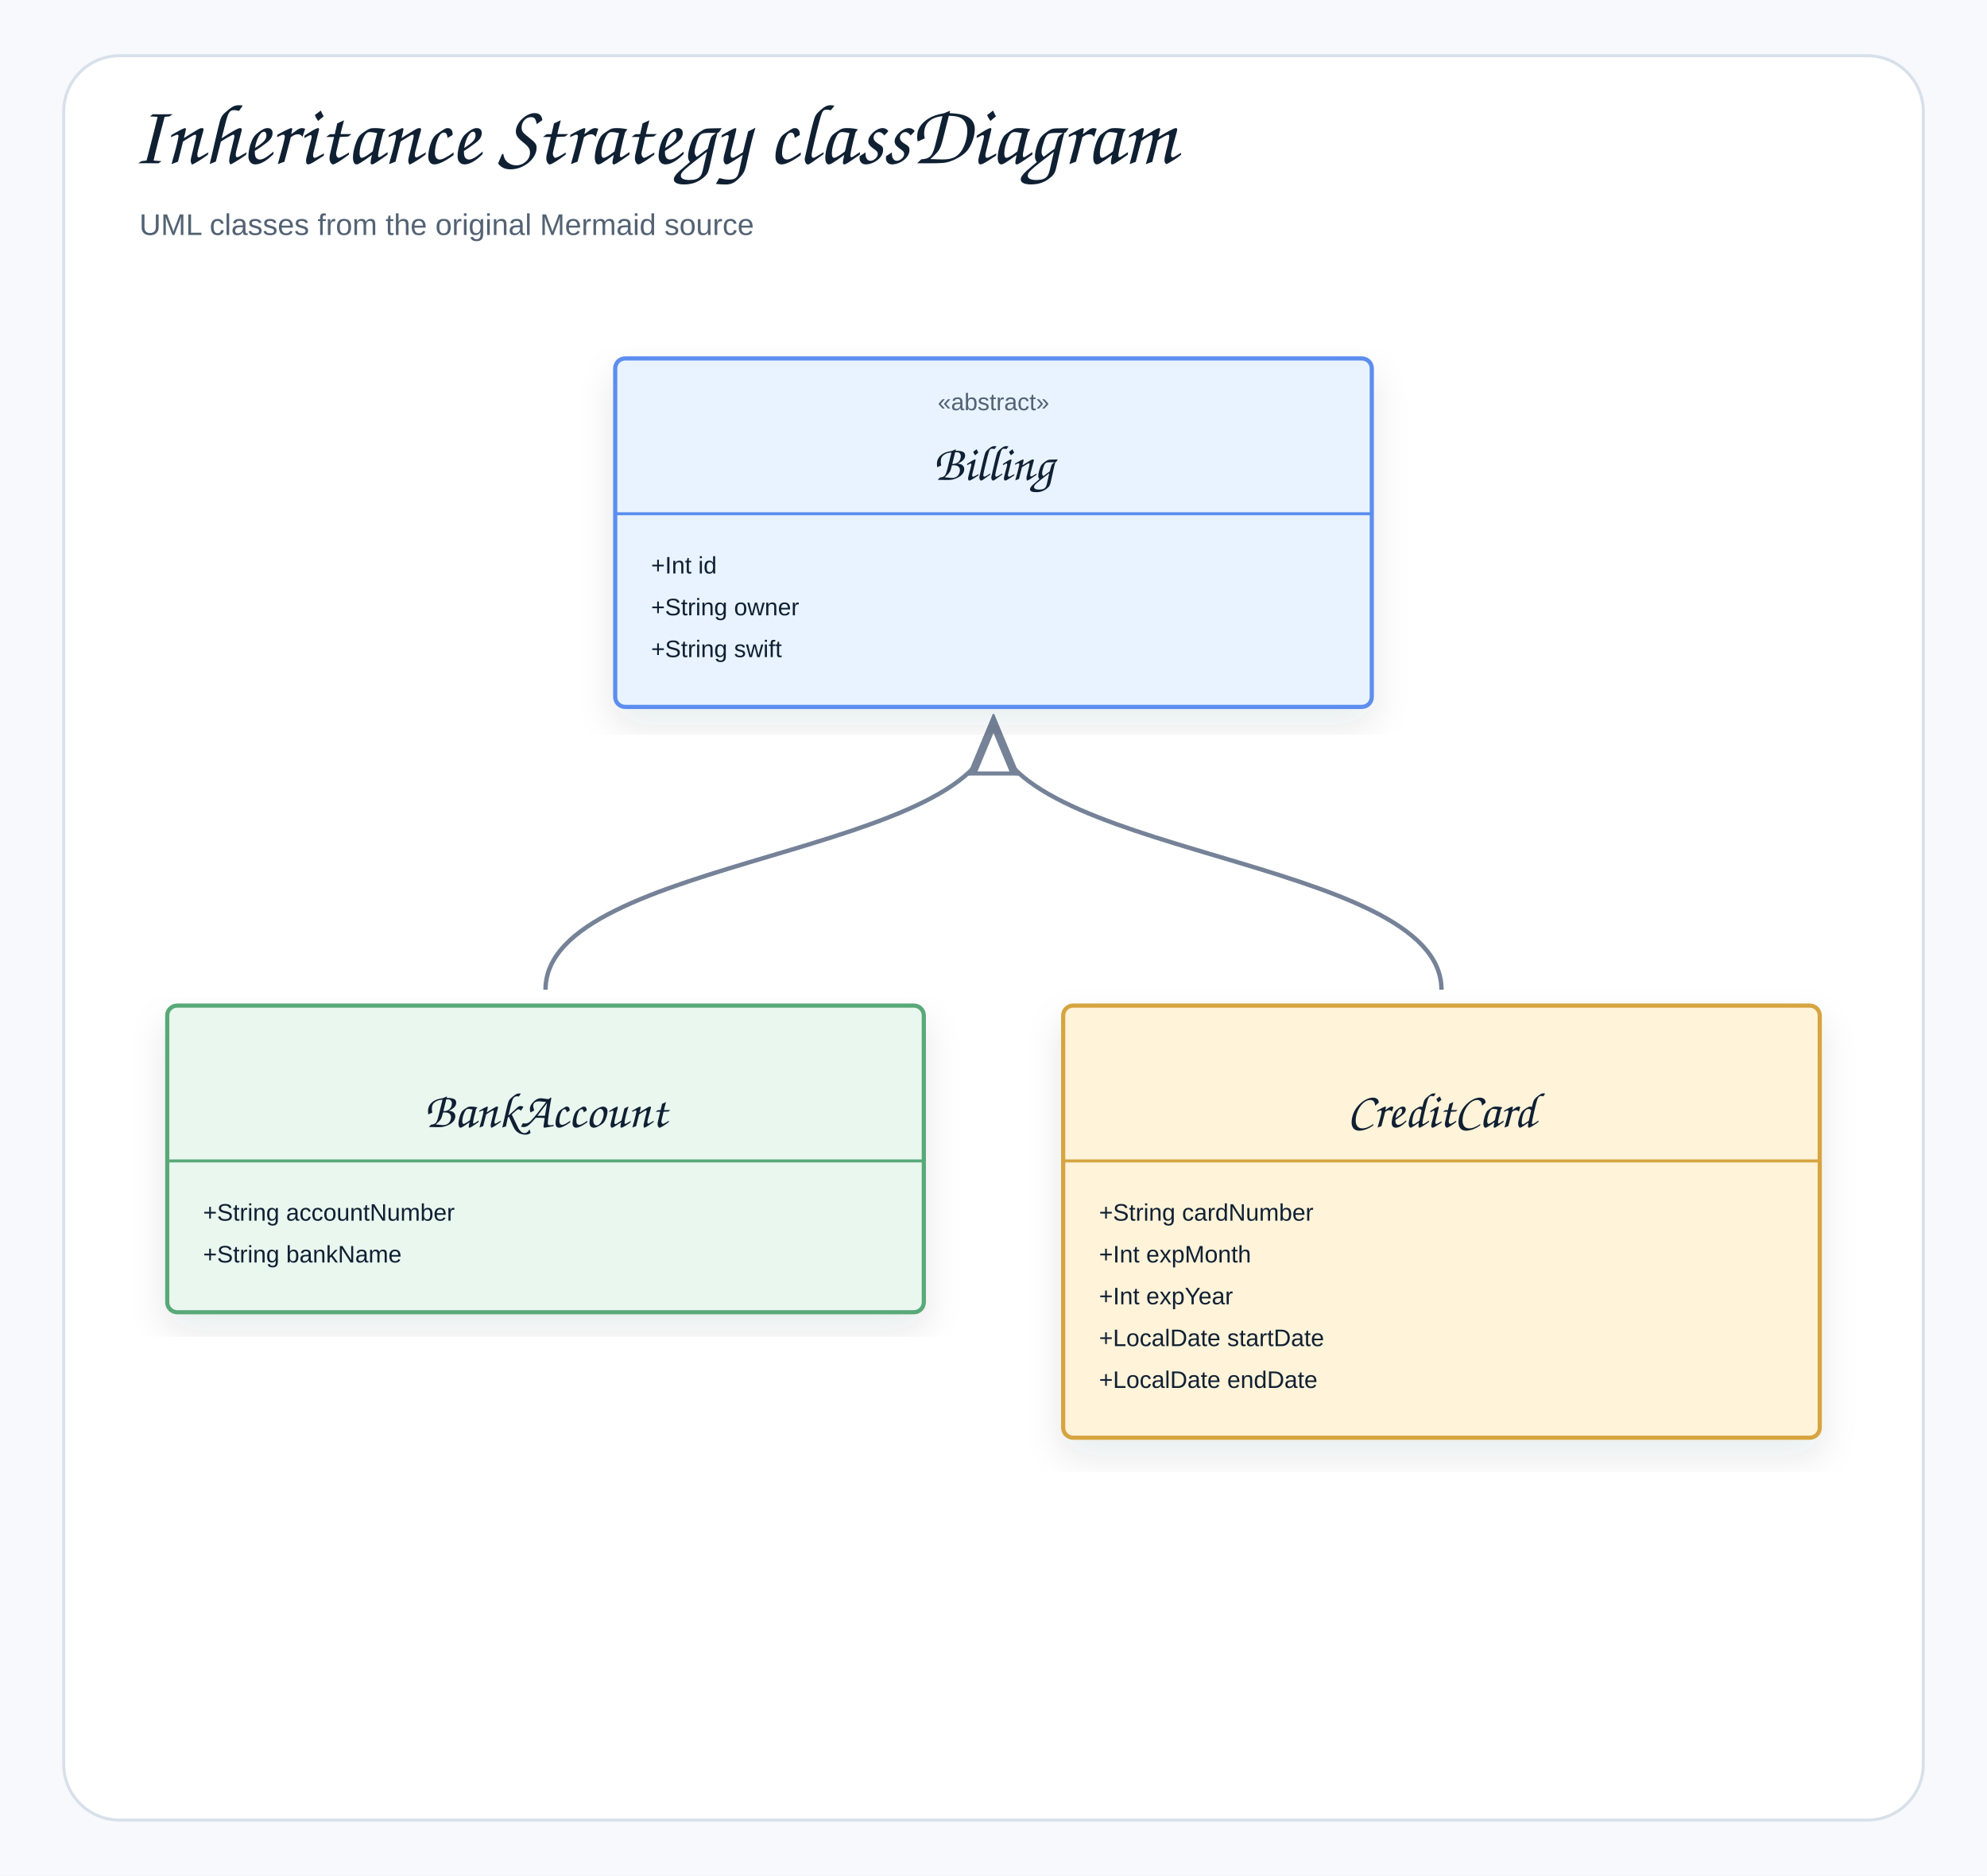
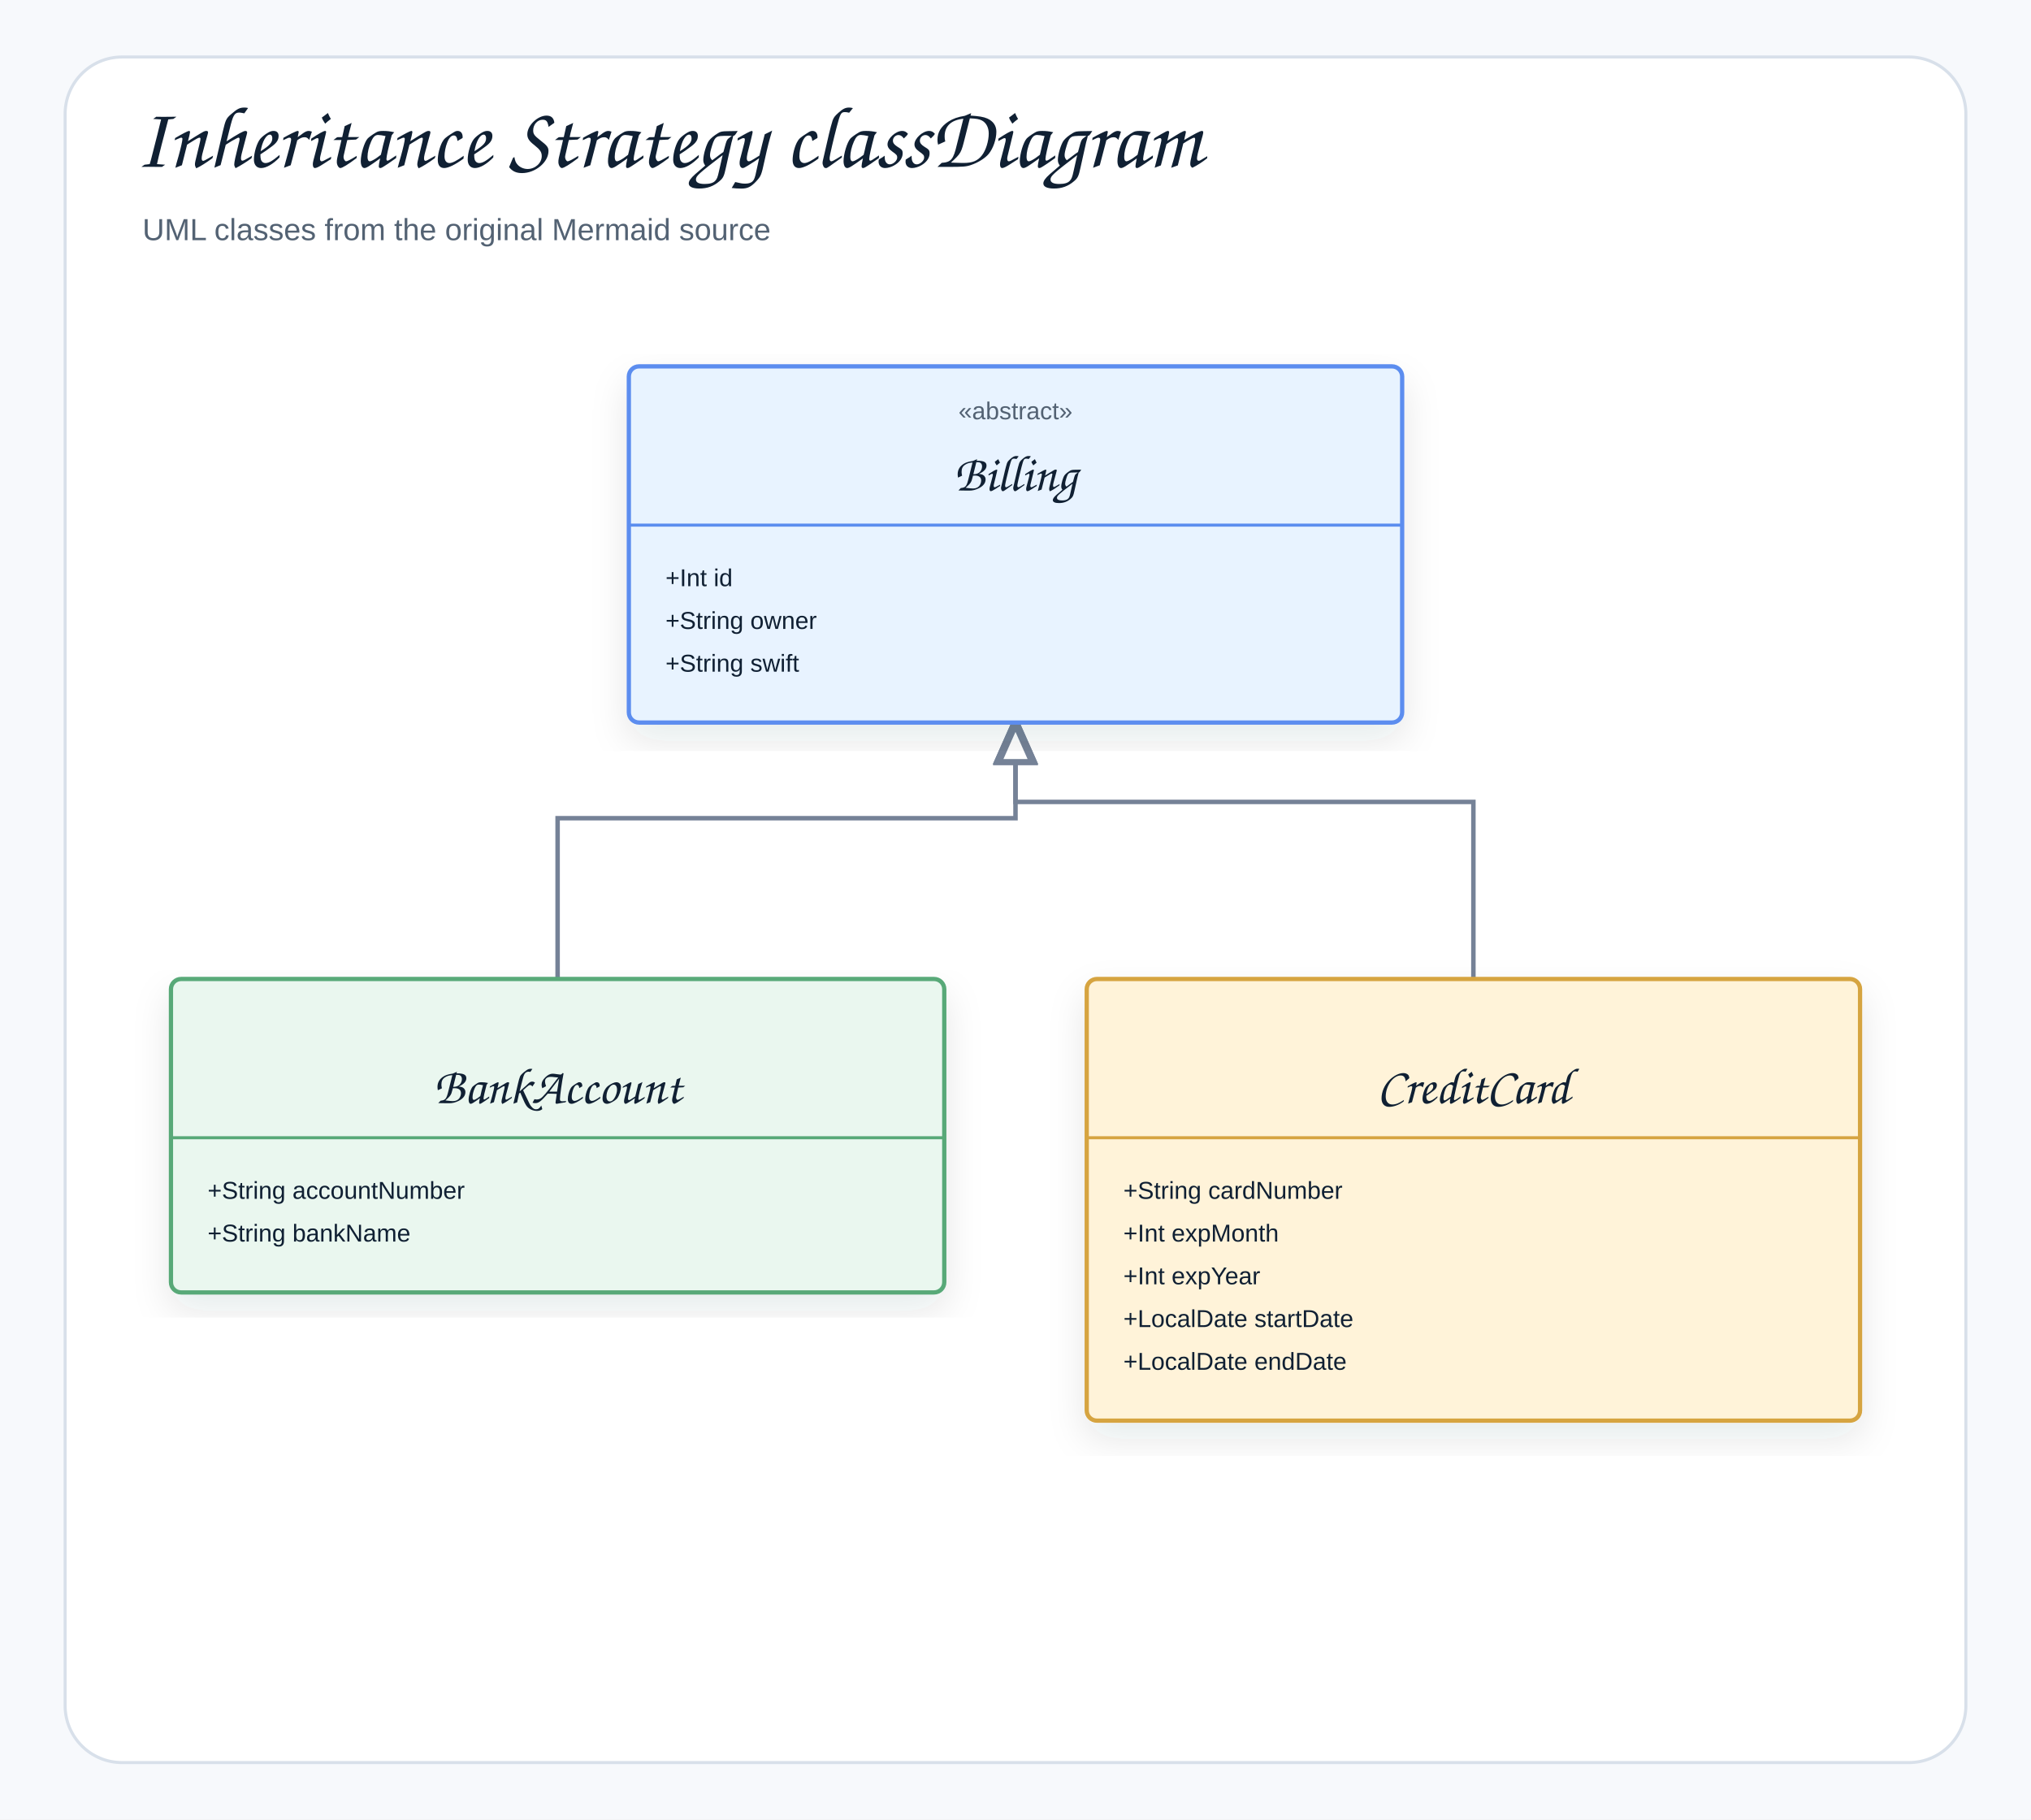
- <svg xmlns="http://www.w3.org/2000/svg" width="998" height="942" viewBox="0 0 998 942" role="img" aria-label="Inheritance Strategy classDiagram">
+ <svg xmlns="http://www.w3.org/2000/svg" width="998" height="894" viewBox="0 0 998 894" role="img" aria-label="Inheritance Strategy classDiagram">
  <defs>
    <filter id="shadow" x="-8%" y="-8%" width="116%" height="116%">
      <feDropShadow dx="0" dy="8" stdDeviation="9" flood-color="#1f2937" flood-opacity="0.10" />
    </filter>
-     <marker id="openArrow" markerWidth="12" markerHeight="10" refX="10" refY="5" orient="auto" markerUnits="strokeWidth">
-       <path d="M 1 1 L 10 5 L 1 9" fill="none" stroke="#758297" stroke-width="1.8" stroke-linecap="round" stroke-linejoin="round" />
+     <marker id="openArrow" markerWidth="10" markerHeight="8" refX="8.5" refY="4" orient="auto" markerUnits="strokeWidth">
+       <path d="M 1 1 L 8.5 4 L 1 7" fill="none" stroke="#758297" stroke-width="1.7" stroke-linecap="round" stroke-linejoin="round" />
    </marker>
-     <marker id="inherit" markerWidth="14" markerHeight="12" refX="12" refY="6" orient="auto" markerUnits="strokeWidth">
-       <path d="M 0 1 L 12 6 L 0 11 Z" fill="#ffffff" stroke="#758297" stroke-width="1.8" />
+     <marker id="inherit" markerWidth="11" markerHeight="10" refX="9.5" refY="5" orient="auto" markerUnits="strokeWidth">
+       <path d="M 0.5 1 L 9.5 5 L 0.5 9 Z" fill="#ffffff" stroke="#758297" stroke-width="1.7" />
    </marker>
    <style>
    .canvas{fill:#f7f9fc}.frame{fill:#fff;stroke:#d8e0ea;stroke-width:1.5}
    .title{font-family:"Architects Daughter","Comic Sans MS","Comic Sans",cursive;font-size:43px;font-weight:400;fill:#102033}
    .subtitle{font-family:"Comic Sans MS","Comic Sans","Comic Neue",Arial,sans-serif;font-size:15px;font-weight:400;fill:#536273}
    .label{font-family:"Architects Daughter","Comic Sans MS","Comic Sans",cursive;font-size:25px;font-weight:400;fill:#102033}
    .smallLabel{font-family:"Architects Daughter","Comic Sans MS","Comic Sans",cursive;font-size:21px;font-weight:400;fill:#102033}
    .mono{font-family:"Comic Sans MS","Comic Sans","Comic Neue",Arial,sans-serif;font-size:12px;font-weight:400;fill:#102033}
    .small{font-family:"Comic Sans MS","Comic Sans","Comic Neue",Arial,sans-serif;font-size:12px;font-weight:400;fill:#536273}
    .strong{font-family:"Comic Sans MS","Comic Sans","Comic Neue",Arial,sans-serif;font-size:13px;font-weight:400;fill:#102033}
    .card{stroke-width:2.1;filter:url(#shadow)}.compartment{stroke-width:1.5;fill:none}
    .line{stroke:#758297;stroke-width:2.1;fill:none;marker-end:url(#openArrow)}
    .plainLine{stroke:#758297;stroke-width:2.1;fill:none}
    .dashed{stroke:#758297;stroke-width:2.1;stroke-dasharray:7 6;fill:none;marker-end:url(#openArrow)}
    .inheritLine{stroke:#758297;stroke-width:2.2;fill:none;marker-end:url(#inherit)}
    .implLine{stroke:#758297;stroke-width:2.2;stroke-dasharray:8 7;fill:none;marker-end:url(#inherit)}
  </style>
  </defs>
-   <rect class="canvas" width="998" height="942" />
-   <rect class="frame" x="32" y="28" width="934" height="886" rx="28" />
+   <rect class="canvas" width="998" height="894" />
+   <rect class="frame" x="32" y="28" width="934" height="838" rx="28" />
  <text class="title" x="66" y="82">Inheritance Strategy classDiagram</text>
  <text class="subtitle" x="70" y="118">UML classes from the original Mermaid source</text>
-   <path class="inheritLine" d="M274 497 C274 430 499 430 499 363" />
-   <path class="inheritLine" d="M724 497 C724 430 499 430 499 363" />
+   <path class="inheritLine" d="M274 481 L274 402 L499 402 L499 355" />
+   <path class="inheritLine" d="M724 481 L724 394 L499 394 L499 355" />
  <g transform="translate(309,180)">
    <rect class="card" x="0" y="0" width="380" height="175" rx="5" fill="#E8F3FF" stroke="#5B8DEF" />
    <line class="compartment" x1="0" y1="78" x2="380" y2="78" stroke="#5B8DEF" />
    <text class="small" x="190" y="26" text-anchor="middle">«abstract»</text>
    <text class="label" x="190" y="61" text-anchor="middle">Billing</text>
    <text class="mono" x="18" y="108">+Int id</text>
    <text class="mono" x="18" y="129">+String owner</text>
    <text class="mono" x="18" y="150">+String swift</text>
  </g>
-   <g transform="translate(84,505)">
+   <g transform="translate(84,481)">
    <rect class="card" x="0" y="0" width="380" height="154" rx="5" fill="#EAF7EF" stroke="#58A978" />
    <line class="compartment" x1="0" y1="78" x2="380" y2="78" stroke="#58A978" />
    <text class="small" x="190" y="26" text-anchor="middle" />
    <text class="label" x="190" y="61" text-anchor="middle">BankAccount</text>
    <text class="mono" x="18" y="108">+String accountNumber</text>
    <text class="mono" x="18" y="129">+String bankName</text>
  </g>
-   <g transform="translate(534,505)">
+   <g transform="translate(534,481)">
    <rect class="card" x="0" y="0" width="380" height="217" rx="5" fill="#FFF3D9" stroke="#D6A441" />
    <line class="compartment" x1="0" y1="78" x2="380" y2="78" stroke="#D6A441" />
    <text class="small" x="190" y="26" text-anchor="middle" />
    <text class="label" x="190" y="61" text-anchor="middle">CreditCard</text>
    <text class="mono" x="18" y="108">+String cardNumber</text>
    <text class="mono" x="18" y="129">+Int expMonth</text>
    <text class="mono" x="18" y="150">+Int expYear</text>
    <text class="mono" x="18" y="171">+LocalDate startDate</text>
    <text class="mono" x="18" y="192">+LocalDate endDate</text>
  </g>
</svg>
